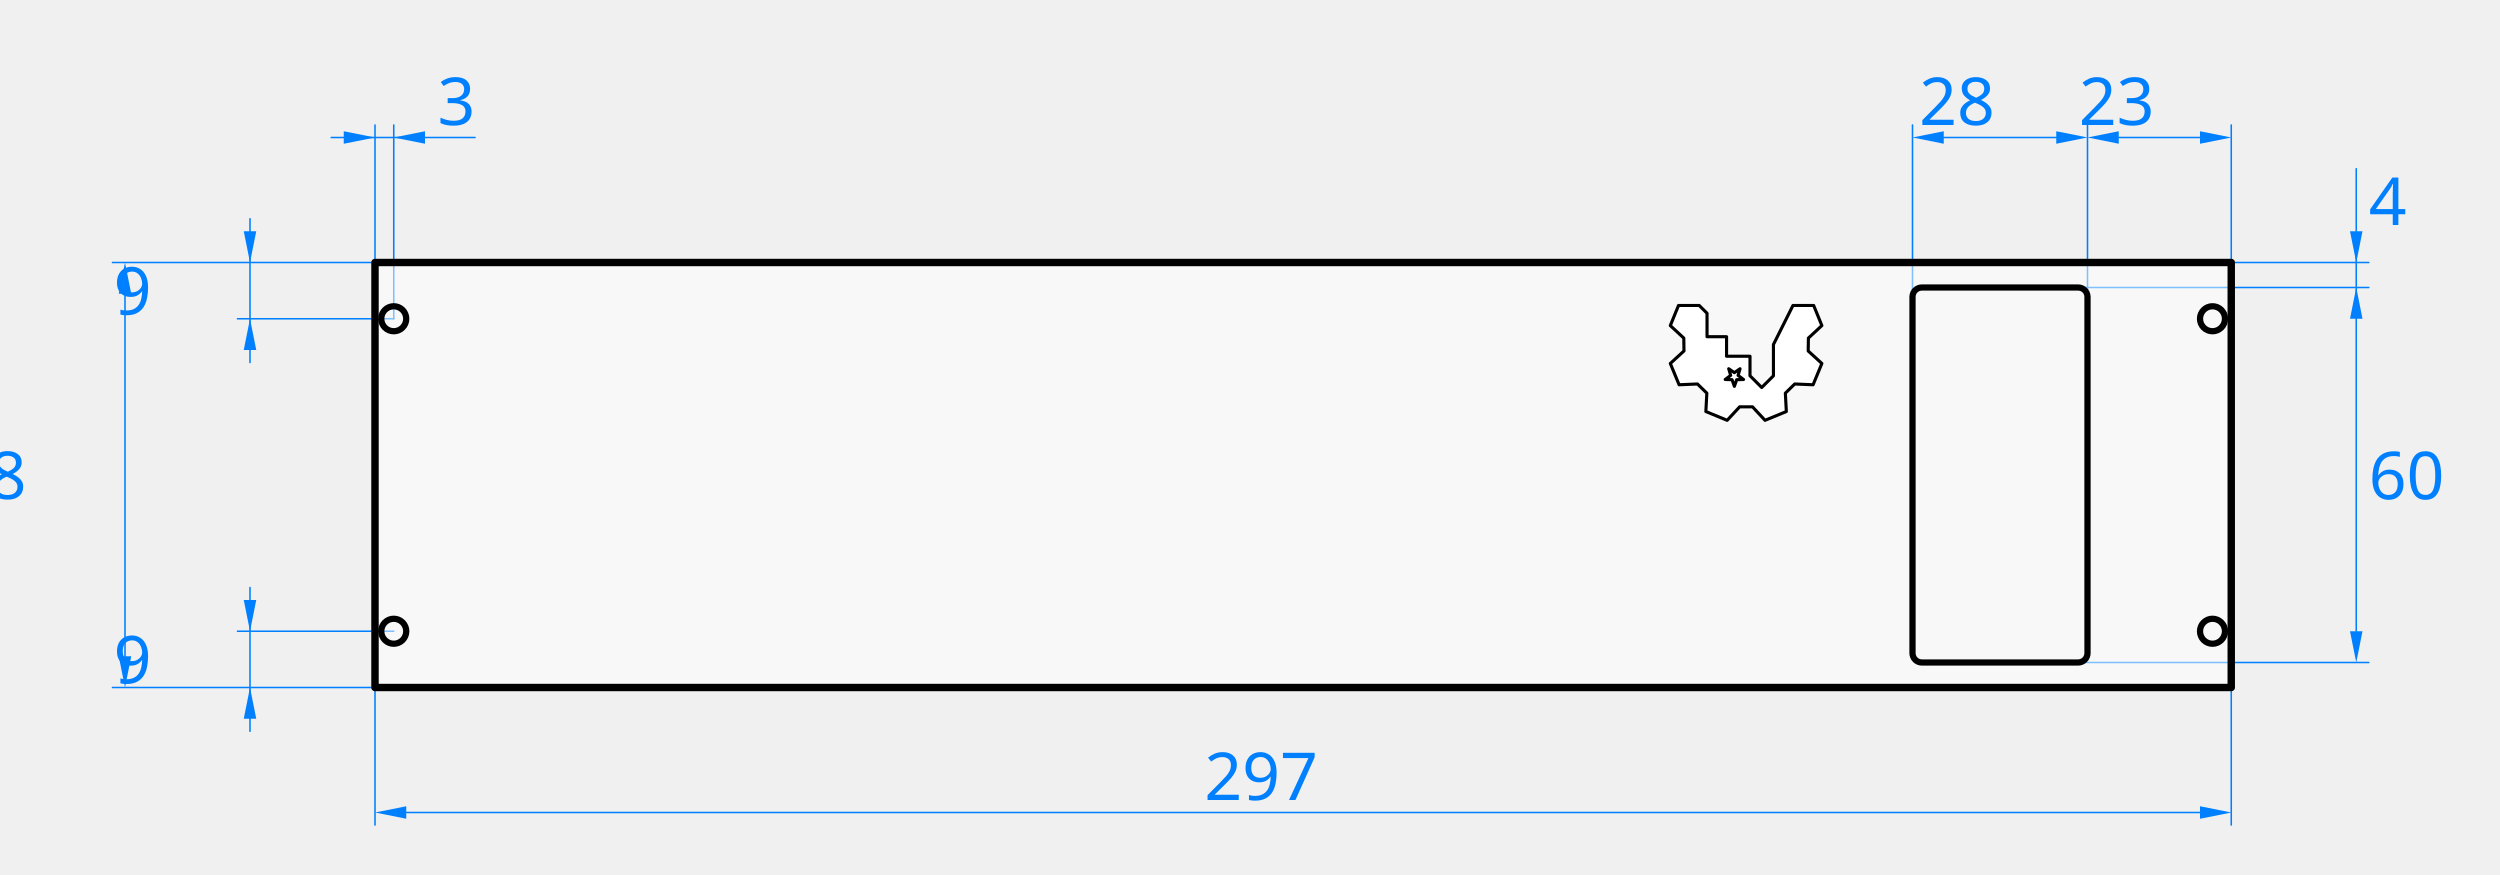
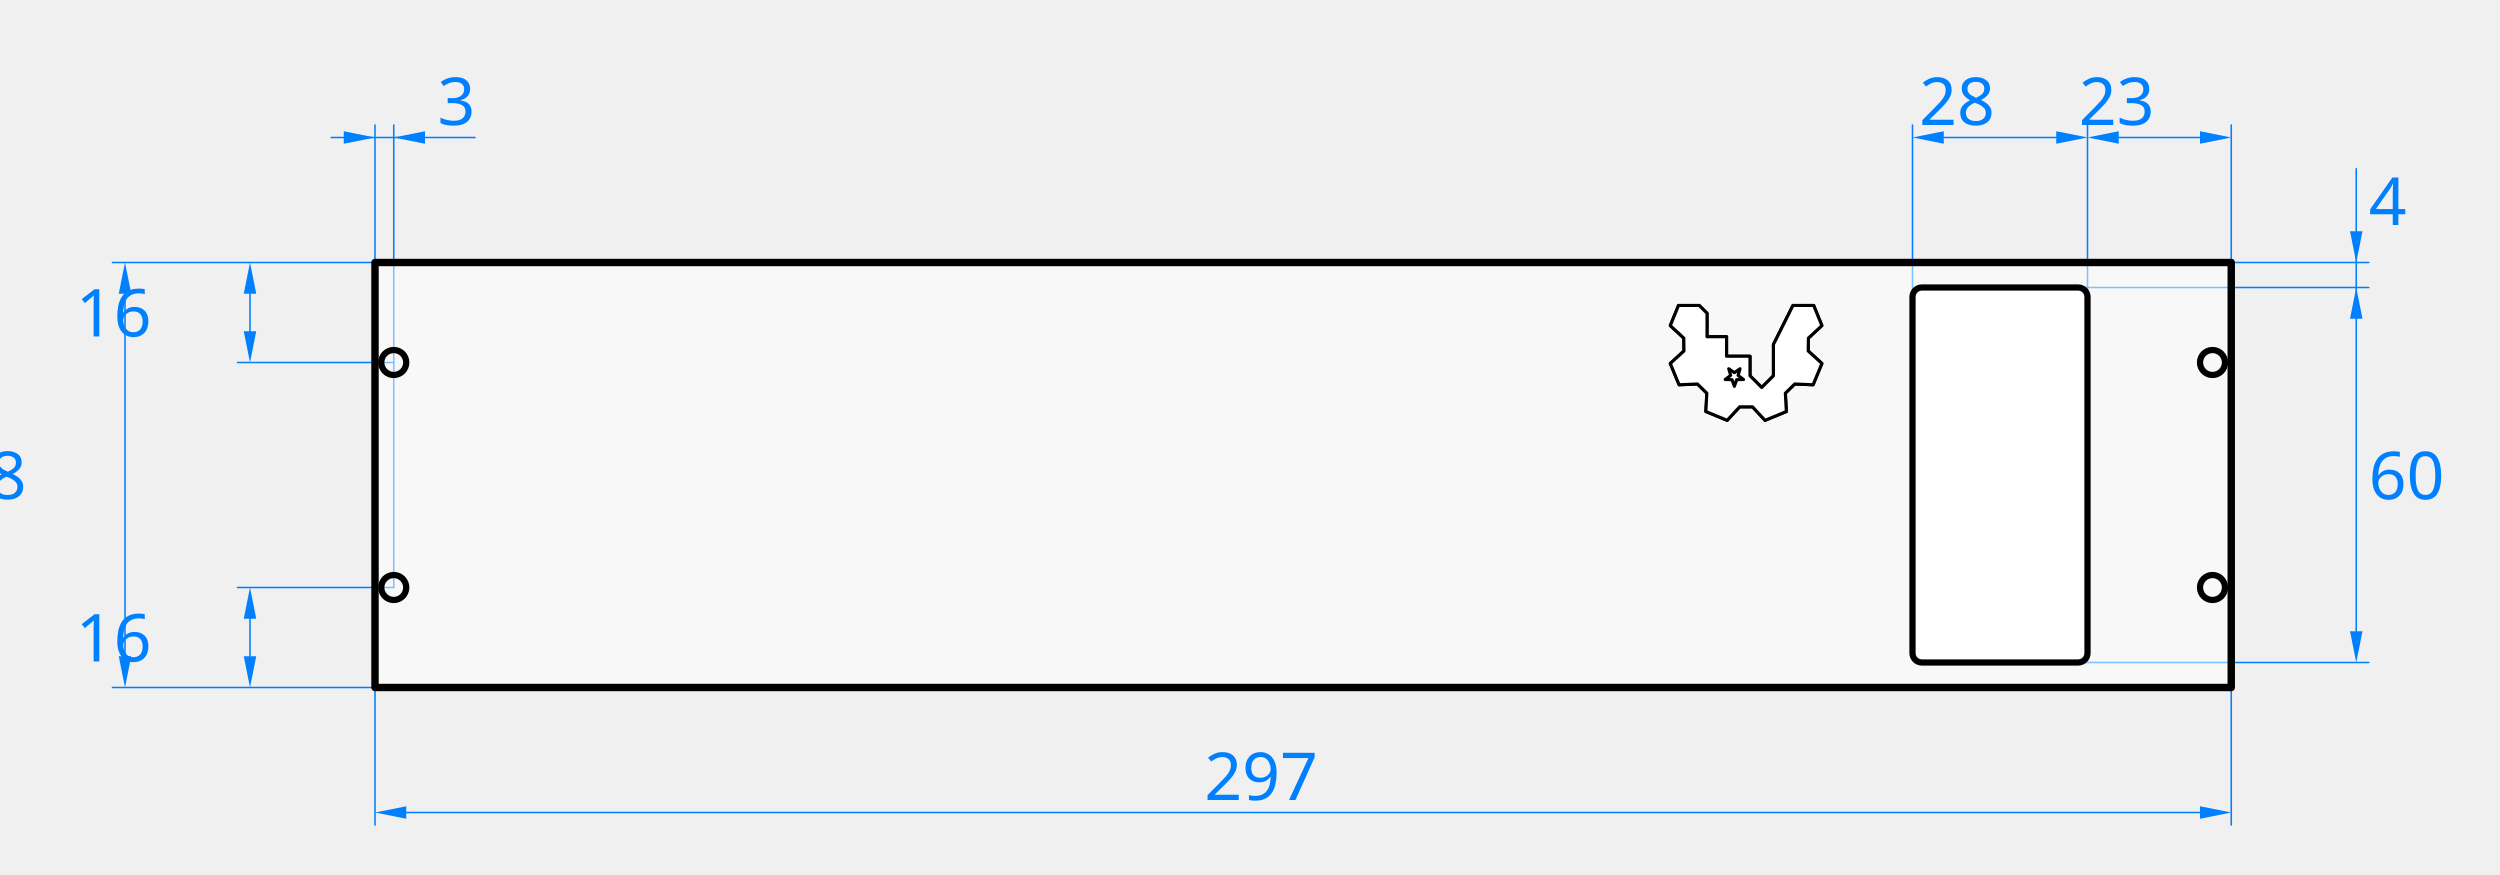
<svg xmlns="http://www.w3.org/2000/svg" width="40cm" height="14cm" id="svg2" version="1.0" viewBox="0 0 1511.811 529.134">
  <defs id="defs4">
    </defs>
  <g id="layer2" style="display:inline" transform="translate(0,-907.0867)">
+     <path style="display:inline;fill:none;fill-opacity:0.502;stroke:#0080ff;stroke-width:0.945;stroke-linecap:round;stroke-linejoin:round;stroke-miterlimit:4;stroke-dasharray:none;stroke-dashoffset:0;stroke-opacity:1" d="m 151.181,1084.725 0,22.677" id="path1723-9-73" />
    <path style="fill:none;fill-opacity:0.502;stroke:#0080ff;stroke-width:0.945;stroke-linecap:round;stroke-linejoin:round;stroke-miterlimit:4;stroke-dasharray:none;stroke-dashoffset:0;stroke-opacity:1" d="m 226.772,1322.835 v 83.15" id="path1723" />
    <path style="display:inline;fill:none;fill-opacity:0.502;stroke:#0080ff;stroke-width:0.945;stroke-linecap:round;stroke-linejoin:round;stroke-miterlimit:4;stroke-dasharray:none;stroke-dashoffset:0;stroke-opacity:1" d="m 1349.291,1322.835 v 83.15" id="path1723-6" />
    <path style="display:inline;fill:none;fill-opacity:0.502;stroke:#0080ff;stroke-width:0.945;stroke-linecap:round;stroke-linejoin:round;stroke-miterlimit:4;stroke-dasharray:none;stroke-dashoffset:0;stroke-opacity:1" d="m 245.669,1398.425 1084.725,1e-4" id="path1723-2" />
    <path style="fill:#0080ff;fill-opacity:1;stroke:none;stroke-width:0.945;stroke-linecap:round;stroke-linejoin:round;stroke-miterlimit:4;stroke-dasharray:none;stroke-dashoffset:0;stroke-opacity:1" d="m 226.772,1398.425 18.898,-3.78 v 7.559 z" id="path1755" />
    <path style="display:inline;fill:#0080ff;fill-opacity:1;stroke:none;stroke-width:0.945;stroke-linecap:round;stroke-linejoin:round;stroke-miterlimit:4;stroke-dasharray:none;stroke-dashoffset:0;stroke-opacity:1" d="m 1349.291,1398.425 -18.898,-3.78 v 7.559 z" id="path1755-9" />
    <text xml:space="preserve" style="font-style:normal;font-variant:normal;font-weight:normal;font-stretch:normal;font-size:40px;line-height:1;font-family:Dosis;-inkscape-font-specification:Dosis;text-align:center;letter-spacing:0px;word-spacing:0px;text-anchor:middle;fill:#0080ff;fill-opacity:1;stroke:none" x="788.632" y="1390.866" id="text1774">
      <tspan id="tspan1772" x="788.632" y="1390.866">297</tspan>
    </text>
    <path style="display:inline;fill:none;fill-opacity:0.502;stroke:#0080ff;stroke-width:0.945;stroke-linecap:round;stroke-linejoin:round;stroke-miterlimit:4;stroke-dasharray:none;stroke-dashoffset:0;stroke-opacity:1" d="M 1432.441,1307.717 H 1258.583" id="path1723-1" />
    <path style="display:inline;fill:none;fill-opacity:0.502;stroke:#0080ff;stroke-width:0.945;stroke-linecap:round;stroke-linejoin:round;stroke-miterlimit:4;stroke-dasharray:none;stroke-dashoffset:0;stroke-opacity:1" d="m 226.772,1065.827 -158.74,-2e-4" id="path1723-1-0" />
    <path style="display:inline;fill:none;fill-opacity:0.502;stroke:#0080ff;stroke-width:0.945;stroke-linecap:round;stroke-linejoin:round;stroke-miterlimit:4;stroke-dasharray:none;stroke-dashoffset:0;stroke-opacity:1" d="m 226.772,1322.835 -158.74,-2e-4" id="path1723-6-2-6" />
    <path style="display:inline;fill:none;fill-opacity:0.502;stroke:#0080ff;stroke-width:0.945;stroke-linecap:round;stroke-linejoin:round;stroke-miterlimit:4;stroke-dasharray:none;stroke-dashoffset:0;stroke-opacity:1" d="m 75.591,1084.725 -3e-6,219.212" id="path1723-2-7-2" />
    <path style="display:inline;fill:#0080ff;fill-opacity:1;stroke:none;stroke-width:0.945;stroke-linecap:round;stroke-linejoin:round;stroke-miterlimit:4;stroke-dasharray:none;stroke-dashoffset:0;stroke-opacity:1" d="m 75.591,1065.827 3.78,18.898 h -7.559 z" id="path1755-0-6" />
    <path style="display:inline;fill:#0080ff;fill-opacity:1;stroke:none;stroke-width:0.945;stroke-linecap:round;stroke-linejoin:round;stroke-miterlimit:4;stroke-dasharray:none;stroke-dashoffset:0;stroke-opacity:1" d="m 75.591,1322.834 3.78,-18.898 h -7.559 z" id="path1755-9-9-1" />
    <text xml:space="preserve" style="font-style:normal;font-variant:normal;font-weight:normal;font-stretch:normal;font-size:40px;line-height:1;font-family:Dosis;-inkscape-font-specification:Dosis;text-align:end;letter-spacing:0px;word-spacing:0px;text-anchor:end;display:inline;fill:#0080ff;fill-opacity:1;stroke:none" x="68.031" y="1208.831" id="text1774-3-8">
      <tspan x="68.031" y="1208.831" id="tspan1833-7">68</tspan>
    </text>
-     <path style="display:inline;fill:#0080ff;fill-opacity:1;stroke:none;stroke-width:0.945;stroke-linecap:round;stroke-linejoin:round;stroke-miterlimit:4;stroke-dasharray:none;stroke-dashoffset:0;stroke-opacity:1" d="m 151.181,1065.827 3.78,-18.898 h -7.559 z" id="path1755-9-9-7" />
-     <text xml:space="preserve" style="font-style:normal;font-variant:normal;font-weight:normal;font-stretch:normal;font-size:40px;line-height:1;font-family:Dosis;-inkscape-font-specification:Dosis;text-align:end;letter-spacing:0px;word-spacing:0px;text-anchor:end;display:inline;fill:#0080ff;fill-opacity:1;stroke:none" x="143.622" y="1097.335" id="text1774-3-0">
-       <tspan x="143.622" y="1097.335" id="tspan1833-9">9</tspan>
+     <path style="display:inline;fill:#0080ff;fill-opacity:1;stroke:none;stroke-width:0.945;stroke-linecap:round;stroke-linejoin:round;stroke-miterlimit:4;stroke-dasharray:none;stroke-dashoffset:0;stroke-opacity:1" d="m 151.181,1126.299 3.78,-18.898 h -7.559 z" id="path1755-9-9-7" />
+     <text xml:space="preserve" style="font-style:normal;font-variant:normal;font-weight:normal;font-stretch:normal;font-size:40px;line-height:1;font-family:Dosis;-inkscape-font-specification:Dosis;text-align:end;letter-spacing:0px;word-spacing:0px;text-anchor:end;display:inline;fill:#0080ff;fill-opacity:1;stroke:none" x="143.622" y="1110.563" id="text1774-3-0">
+       <tspan x="143.622" y="1110.563" id="tspan1833-9">16</tspan>
    </text>
-     <path style="display:inline;fill:#0080ff;fill-opacity:1;stroke:none;stroke-width:0.945;stroke-linecap:round;stroke-linejoin:round;stroke-miterlimit:4;stroke-dasharray:none;stroke-dashoffset:0;stroke-opacity:1" d="m 151.181,1099.843 3.78,18.898 h -7.559 z" id="path1755-0-61-3" />
-     <path style="display:inline;fill:none;fill-opacity:0.502;stroke:#0080ff;stroke-width:0.945;stroke-linecap:round;stroke-linejoin:round;stroke-miterlimit:4;stroke-dasharray:none;stroke-dashoffset:0;stroke-opacity:1" d="m 238.11,1099.843 h -94.488" id="path1723-6-2-62-2-7" />
-     <path style="display:inline;fill:none;fill-opacity:0.502;stroke:#0080ff;stroke-width:0.945;stroke-linecap:round;stroke-linejoin:round;stroke-miterlimit:4;stroke-dasharray:none;stroke-dashoffset:0;stroke-opacity:1" d="m 151.181,1039.37 v 86.929" id="path1723-9-73" />
-     <path style="display:inline;fill:#0080ff;fill-opacity:1;stroke:none;stroke-width:0.945;stroke-linecap:round;stroke-linejoin:round;stroke-miterlimit:4;stroke-dasharray:none;stroke-dashoffset:0;stroke-opacity:1" d="m 151.181,1288.819 3.78,-18.898 h -7.559 z" id="path1755-9-9-7-3" />
-     <text xml:space="preserve" style="font-style:normal;font-variant:normal;font-weight:normal;font-stretch:normal;font-size:40px;line-height:1;font-family:Dosis;-inkscape-font-specification:Dosis;text-align:end;letter-spacing:0px;word-spacing:0px;text-anchor:end;display:inline;fill:#0080ff;fill-opacity:1;stroke:none" x="143.622" y="1320.327" id="text1774-3-0-6">
-       <tspan x="143.622" y="1320.327" id="tspan1833-9-7">9</tspan>
-     </text>
-     <path style="display:inline;fill:#0080ff;fill-opacity:1;stroke:none;stroke-width:0.945;stroke-linecap:round;stroke-linejoin:round;stroke-miterlimit:4;stroke-dasharray:none;stroke-dashoffset:0;stroke-opacity:1" d="m 151.181,1322.835 3.78,18.898 h -7.559 z" id="path1755-0-61-3-5" />
-     <path style="display:inline;fill:none;fill-opacity:0.502;stroke:#0080ff;stroke-width:0.945;stroke-linecap:round;stroke-linejoin:round;stroke-miterlimit:4;stroke-dasharray:none;stroke-dashoffset:0;stroke-opacity:1" d="m 238.11,1288.819 h -94.488" id="path1723-6-2-62-2-7-3" />
-     <path style="display:inline;fill:none;fill-opacity:0.502;stroke:#0080ff;stroke-width:0.945;stroke-linecap:round;stroke-linejoin:round;stroke-miterlimit:4;stroke-dasharray:none;stroke-dashoffset:0;stroke-opacity:1" d="m 151.181,1262.362 v 86.929" id="path1723-9-73-5" />
+     <path style="display:inline;fill:#0080ff;fill-opacity:1;stroke:none;stroke-width:0.945;stroke-linecap:round;stroke-linejoin:round;stroke-miterlimit:4;stroke-dasharray:none;stroke-dashoffset:0;stroke-opacity:1" d="m 151.181,1065.827 3.78,18.898 h -7.559 z" id="path1755-0-61-3" />
+     <path style="display:inline;fill:none;fill-opacity:0.502;stroke:#0080ff;stroke-width:0.945;stroke-linecap:round;stroke-linejoin:round;stroke-miterlimit:4;stroke-dasharray:none;stroke-dashoffset:0;stroke-opacity:1" d="m 238.11,1126.299 h -94.488" id="path1723-6-2-62-2-7" />
+     <path style="display:inline;fill:none;fill-opacity:0.502;stroke:#0080ff;stroke-width:0.945;stroke-linecap:round;stroke-linejoin:round;stroke-miterlimit:4;stroke-dasharray:none;stroke-dashoffset:0;stroke-opacity:1" d="m 238.11,1262.362 h -94.488" id="path1723-6-2-62-2-7-3" />
    <path style="display:inline;fill:none;fill-opacity:0.502;stroke:#0080ff;stroke-width:0.945;stroke-linecap:round;stroke-linejoin:round;stroke-miterlimit:4;stroke-dasharray:none;stroke-dashoffset:0;stroke-opacity:1" d="m 200.315,990.236 h 86.929" id="path1723-2-2-2-8-0-6" />
    <path style="display:inline;fill:#0080ff;fill-opacity:1;stroke:none;stroke-width:0.945;stroke-linecap:round;stroke-linejoin:round;stroke-miterlimit:4;stroke-dasharray:none;stroke-dashoffset:0;stroke-opacity:1" d="m 238.11,990.236 18.898,-3.78 v 7.559 z" id="path1755-3-9-4-6-2" />
    <path style="display:inline;fill:#0080ff;fill-opacity:1;stroke:none;stroke-width:0.945;stroke-linecap:round;stroke-linejoin:round;stroke-miterlimit:4;stroke-dasharray:none;stroke-dashoffset:0;stroke-opacity:1" d="m 226.772,990.236 -18.898,-3.78 v 7.559 z" id="path1755-9-7-3-5-3-9" />
    <text xml:space="preserve" style="font-style:normal;font-variant:normal;font-weight:normal;font-stretch:normal;font-size:40px;line-height:1;font-family:Dosis;-inkscape-font-specification:Dosis;text-align:start;letter-spacing:0px;word-spacing:0px;text-anchor:start;display:inline;fill:#0080ff;fill-opacity:1;stroke:none" x="264.567" y="982.677" id="text1774-5-1-0-2-1">
      <tspan id="tspan1772-9-94-3-0-2" x="264.567" y="982.677">3</tspan>
    </text>
-     <path style="display:inline;fill:none;fill-opacity:0.502;stroke:#0080ff;stroke-width:0.945;stroke-linecap:round;stroke-linejoin:round;stroke-miterlimit:4;stroke-dasharray:none;stroke-dashoffset:0;stroke-opacity:1" d="M 238.11,982.677 V 1099.843" id="path1723-7" />
+     <path style="display:inline;fill:none;fill-opacity:0.502;stroke:#0080ff;stroke-width:0.945;stroke-linecap:round;stroke-linejoin:round;stroke-miterlimit:4;stroke-dasharray:none;stroke-dashoffset:0;stroke-opacity:1" d="m 238.11,982.677 0,279.685" id="path1723-7" />
    <path style="display:inline;fill:none;fill-opacity:0.502;stroke:#0080ff;stroke-width:0.945;stroke-linecap:round;stroke-linejoin:round;stroke-miterlimit:4;stroke-dasharray:none;stroke-dashoffset:0;stroke-opacity:1" d="M 1432.441,1080.945 H 1258.583" id="path1723-6-2-62-2-7-36" />
    <path style="display:inline;fill:none;fill-opacity:0.502;stroke:#0080ff;stroke-width:0.945;stroke-linecap:round;stroke-linejoin:round;stroke-miterlimit:4;stroke-dasharray:none;stroke-dashoffset:0;stroke-opacity:1" d="m 226.772,982.677 v 83.15" id="path1723-7-7" />
    <path style="display:inline;fill:none;fill-opacity:0.502;stroke:#0080ff;stroke-width:0.945;stroke-linecap:round;stroke-linejoin:round;stroke-miterlimit:4;stroke-dasharray:none;stroke-dashoffset:0;stroke-opacity:1" d="M 1262.362,982.677 V 1084.725" id="path1723-6-3" />
    <path style="display:inline;fill:#0080ff;fill-opacity:1;stroke:none;stroke-width:0.945;stroke-linecap:round;stroke-linejoin:round;stroke-miterlimit:4;stroke-dasharray:none;stroke-dashoffset:0;stroke-opacity:1" d="m 1262.362,990.236 -18.898,-3.78 v 7.559 z" id="path1755-9-6" />
    <path style="display:inline;fill:none;fill-opacity:0.502;stroke:#0080ff;stroke-width:0.945;stroke-linecap:round;stroke-linejoin:round;stroke-miterlimit:4;stroke-dasharray:none;stroke-dashoffset:0;stroke-opacity:1" d="M 1156.535,982.677 V 1084.725" id="path1723-6-3-7" />
    <path style="display:inline;fill:#0080ff;fill-opacity:1;stroke:none;stroke-width:0.945;stroke-linecap:round;stroke-linejoin:round;stroke-miterlimit:4;stroke-dasharray:none;stroke-dashoffset:0;stroke-opacity:1" d="m 1156.535,990.236 18.898,-3.78 v 7.559 z" id="path1755-9-6-5" />
    <path style="display:inline;fill:none;fill-opacity:0.502;stroke:#0080ff;stroke-width:0.945;stroke-linecap:round;stroke-linejoin:round;stroke-miterlimit:4;stroke-dasharray:none;stroke-dashoffset:0;stroke-opacity:1" d="m 1243.465,990.236 h -68.031" id="path1723-6-2-62-2-7-36-3" />
    <path style="display:inline;fill:none;fill-opacity:0.502;stroke:#0080ff;stroke-width:0.945;stroke-linecap:round;stroke-linejoin:round;stroke-miterlimit:4;stroke-dasharray:none;stroke-dashoffset:0;stroke-opacity:1" d="M 1349.291,982.677 V 1084.725" id="path1723-6-3-5" />
    <path style="display:inline;fill:#0080ff;fill-opacity:1;stroke:none;stroke-width:0.945;stroke-linecap:round;stroke-linejoin:round;stroke-miterlimit:4;stroke-dasharray:none;stroke-dashoffset:0;stroke-opacity:1" d="m 1349.291,990.236 -18.898,-3.78 v 7.559 z" id="path1755-9-6-6" />
    <path style="display:inline;fill:#0080ff;fill-opacity:1;stroke:none;stroke-width:0.945;stroke-linecap:round;stroke-linejoin:round;stroke-miterlimit:4;stroke-dasharray:none;stroke-dashoffset:0;stroke-opacity:1" d="m 1262.362,990.236 18.898,-3.78 v 7.559 z" id="path1755-9-6-5-2" />
    <path style="display:inline;fill:none;fill-opacity:0.502;stroke:#0080ff;stroke-width:0.945;stroke-linecap:round;stroke-linejoin:round;stroke-miterlimit:4;stroke-dasharray:none;stroke-dashoffset:0;stroke-opacity:1" d="m 1330.394,990.236 -49.134,10e-6" id="path1723-6-2-62-2-7-36-3-9" />
    <text xml:space="preserve" style="font-style:normal;font-variant:normal;font-weight:normal;font-stretch:normal;font-size:40px;line-height:1;font-family:Dosis;-inkscape-font-specification:Dosis;text-align:center;letter-spacing:0px;word-spacing:0px;text-anchor:middle;display:inline;fill:#0080ff;fill-opacity:1;stroke:none" x="1209.449" y="982.677" id="text1774-1">
      <tspan id="tspan1772-2" x="1209.449" y="982.677">28</tspan>
    </text>
    <text xml:space="preserve" style="font-style:normal;font-variant:normal;font-weight:normal;font-stretch:normal;font-size:40px;line-height:1;font-family:Dosis;-inkscape-font-specification:Dosis;text-align:center;letter-spacing:0px;word-spacing:0px;text-anchor:middle;display:inline;fill:#0080ff;fill-opacity:1;stroke:none" x="1306.007" y="982.677" id="text1774-7">
      <tspan id="tspan1772-0" x="1306.007" y="982.677">23</tspan>
    </text>
    <path style="display:inline;fill:#0080ff;fill-opacity:1;stroke:none;stroke-width:0.945;stroke-linecap:round;stroke-linejoin:round;stroke-miterlimit:4;stroke-dasharray:none;stroke-dashoffset:0;stroke-opacity:1" d="m 1424.882,1065.827 3.78,-18.898 h -7.559 z" id="path1755-9-9-7-9" />
    <text xml:space="preserve" style="font-style:normal;font-variant:normal;font-weight:normal;font-stretch:normal;font-size:40px;line-height:1;font-family:Dosis;-inkscape-font-specification:Dosis;text-align:start;letter-spacing:0px;word-spacing:0px;text-anchor:start;display:inline;fill:#0080ff;fill-opacity:1;stroke:none" x="1432.441" y="1043.15" id="text1774-3-0-3">
      <tspan x="1432.441" y="1043.15" id="tspan1833-9-6">4</tspan>
    </text>
    <path style="display:inline;fill:#0080ff;fill-opacity:1;stroke:none;stroke-width:0.945;stroke-linecap:round;stroke-linejoin:round;stroke-miterlimit:4;stroke-dasharray:none;stroke-dashoffset:0;stroke-opacity:1" d="m 1424.882,1080.945 3.78,18.898 h -7.559 z" id="path1755-0-61-3-0" />
    <path style="display:inline;fill:none;fill-opacity:0.502;stroke:#0080ff;stroke-width:0.945;stroke-linecap:round;stroke-linejoin:round;stroke-miterlimit:4;stroke-dasharray:none;stroke-dashoffset:0;stroke-opacity:1" d="m 1432.441,1065.827 h -83.15" id="path1723-6-2-62-2-7-6" />
    <path style="display:inline;fill:none;fill-opacity:0.502;stroke:#0080ff;stroke-width:0.945;stroke-linecap:round;stroke-linejoin:round;stroke-miterlimit:4;stroke-dasharray:none;stroke-dashoffset:0;stroke-opacity:1" d="M 1424.882,1009.134 V 1288.819" id="path1723-9-73-2" />
    <path style="display:inline;fill:#0080ff;fill-opacity:1;stroke:none;stroke-width:0.945;stroke-linecap:round;stroke-linejoin:round;stroke-miterlimit:4;stroke-dasharray:none;stroke-dashoffset:0;stroke-opacity:1" d="m 1424.882,1307.717 3.78,-18.898 h -7.559 z" id="path1755-9-9-7-9-6" />
    <text xml:space="preserve" style="font-style:normal;font-variant:normal;font-weight:normal;font-stretch:normal;font-size:40px;line-height:1;font-family:Dosis;-inkscape-font-specification:Dosis;text-align:start;letter-spacing:0px;word-spacing:0px;text-anchor:start;display:inline;fill:#0080ff;fill-opacity:1;stroke:none" x="1432.441" y="1208.951" id="text1774-3-0-3-1">
      <tspan x="1432.441" y="1208.951" id="tspan1833-9-6-8">60</tspan>
    </text>
+     <path style="display:inline;fill:none;fill-opacity:0.502;stroke:#0080ff;stroke-width:0.945;stroke-linecap:round;stroke-linejoin:round;stroke-miterlimit:4;stroke-dasharray:none;stroke-dashoffset:0;stroke-opacity:1" d="m 151.181,1281.26 v 22.677" id="path1723-9-73-5" />
+     <path style="display:inline;fill:#0080ff;fill-opacity:1;stroke:none;stroke-width:0.945;stroke-linecap:round;stroke-linejoin:round;stroke-miterlimit:4;stroke-dasharray:none;stroke-dashoffset:0;stroke-opacity:1" d="m 151.181,1322.835 3.78,-18.898 h -7.559 z" id="path1755-9-9-7-3" />
+     <text xml:space="preserve" style="font-style:normal;font-variant:normal;font-weight:normal;font-stretch:normal;font-size:40px;line-height:1;font-family:Dosis;-inkscape-font-specification:Dosis;text-align:end;letter-spacing:0px;word-spacing:0px;text-anchor:end;display:inline;fill:#0080ff;fill-opacity:1;stroke:none" x="143.622" y="1307.099" id="text1774-3-0-5">
+       <tspan x="143.622" y="1307.099" id="tspan1833-9-62">16</tspan>
+     </text>
+     <path style="display:inline;fill:#0080ff;fill-opacity:1;stroke:none;stroke-width:0.945;stroke-linecap:round;stroke-linejoin:round;stroke-miterlimit:4;stroke-dasharray:none;stroke-dashoffset:0;stroke-opacity:1" d="m 151.181,1262.362 3.78,18.898 h -7.559 z" id="path1755-0-61-3-9" />
  </g>
  <g style="display:inline" transform="translate(0,-37.79541)" id="g1352">
    <rect y="-1625.197" x="2154.331" height="2229.921" width="793.701" id="rect1136" style="display:inline;fill:none;fill-opacity:1;stroke:none;stroke-width:3.78;stroke-linecap:round;stroke-linejoin:round;stroke-miterlimit:4;stroke-dasharray:none;stroke-dashoffset:0;stroke-opacity:1" />
-     <g transform="translate(0,-453.5432)" style="display:inline" id="g902">
-       <rect style="display:inline;fill:#ffffff;fill-opacity:0.502;stroke:#000000;stroke-width:4.495;stroke-linecap:round;stroke-linejoin:round;stroke-miterlimit:4;stroke-dasharray:none;stroke-dashoffset:0;stroke-opacity:1" id="rect1128" width="1122.52" height="257.008" x="226.772" y="650.079" />
-       <rect style="display:inline;opacity:1;fill:none;fill-opacity:1;stroke:#000000;stroke-width:3.78;stroke-linecap:round;stroke-linejoin:round;stroke-miterlimit:4;stroke-dasharray:none;stroke-dashoffset:0;stroke-opacity:1;paint-order:fill markers stroke" id="rect1130" width="105.827" height="226.772" x="1156.535" y="665.197" ry="5.669" />
-       <circle style="color:#000000;clip-rule:nonzero;display:inline;overflow:visible;visibility:visible;opacity:1;isolation:auto;mix-blend-mode:normal;color-interpolation:sRGB;color-interpolation-filters:linearRGB;solid-color:#000000;solid-opacity:1;fill:none;fill-opacity:1;fill-rule:nonzero;stroke:#000000;stroke-width:3.78;stroke-linecap:round;stroke-linejoin:round;stroke-miterlimit:4;stroke-dasharray:none;stroke-dashoffset:0;stroke-opacity:1;color-rendering:auto;image-rendering:auto;shape-rendering:auto;text-rendering:auto;enable-background:accumulate" id="circle1242" cx="-238.11" cy="873.071" transform="scale(-1,1)" r="7.559" />
-       <circle style="color:#000000;clip-rule:nonzero;display:inline;overflow:visible;visibility:visible;opacity:1;isolation:auto;mix-blend-mode:normal;color-interpolation:sRGB;color-interpolation-filters:linearRGB;solid-color:#000000;solid-opacity:1;fill:none;fill-opacity:1;fill-rule:nonzero;stroke:#000000;stroke-width:3.78;stroke-linecap:round;stroke-linejoin:round;stroke-miterlimit:4;stroke-dasharray:none;stroke-dashoffset:0;stroke-opacity:1;color-rendering:auto;image-rendering:auto;shape-rendering:auto;text-rendering:auto;enable-background:accumulate" id="circle1244" cx="-238.11" cy="-684.095" transform="scale(-1)" r="7.559" />
-       <circle style="color:#000000;clip-rule:nonzero;display:inline;overflow:visible;visibility:visible;opacity:1;isolation:auto;mix-blend-mode:normal;color-interpolation:sRGB;color-interpolation-filters:linearRGB;solid-color:#000000;solid-opacity:1;fill:none;fill-opacity:1;fill-rule:nonzero;stroke:#000000;stroke-width:3.78;stroke-linecap:round;stroke-linejoin:round;stroke-miterlimit:4;stroke-dasharray:none;stroke-dashoffset:0;stroke-opacity:1;color-rendering:auto;image-rendering:auto;shape-rendering:auto;text-rendering:auto;enable-background:accumulate" id="circle1246" cx="-1337.953" cy="873.071" transform="scale(-1,1)" r="7.559" />
-       <circle style="color:#000000;clip-rule:nonzero;display:inline;overflow:visible;visibility:visible;opacity:1;isolation:auto;mix-blend-mode:normal;color-interpolation:sRGB;color-interpolation-filters:linearRGB;solid-color:#000000;solid-opacity:1;fill:none;fill-opacity:1;fill-rule:nonzero;stroke:#000000;stroke-width:3.78;stroke-linecap:round;stroke-linejoin:round;stroke-miterlimit:4;stroke-dasharray:none;stroke-dashoffset:0;stroke-opacity:1;color-rendering:auto;image-rendering:auto;shape-rendering:auto;text-rendering:auto;enable-background:accumulate" id="circle1248" cx="-1337.953" cy="-684.095" transform="scale(-1)" r="7.559" />
+     <g id="g921" transform="translate(37.79525,234.3307)">
+       <rect style="display:inline;fill:#ffffff;fill-opacity:0.502;stroke:#000000;stroke-width:4.495;stroke-linecap:round;stroke-linejoin:round;stroke-miterlimit:4;stroke-dasharray:none;stroke-dashoffset:0;stroke-opacity:1" id="rect1128" width="1122.52" height="257.008" x="188.976" y="-37.795" />
+       <rect style="display:inline;opacity:1;fill:#ffffff;fill-opacity:1;stroke:#000000;stroke-width:3.78;stroke-linecap:round;stroke-linejoin:round;stroke-miterlimit:4;stroke-dasharray:none;stroke-dashoffset:0;stroke-opacity:1;paint-order:fill markers stroke" id="rect1130" width="105.827" height="226.772" x="1118.74" y="-22.677" ry="5.669" />
+       <g id="g1245" style="display:inline" transform="translate(-302.3622,-302.3621)">
+         <circle r="7.559" transform="scale(-1,1)" cy="461.102" cx="-502.677" id="circle1242" style="color:#000000;clip-rule:nonzero;display:inline;overflow:visible;visibility:visible;opacity:1;isolation:auto;mix-blend-mode:normal;color-interpolation:sRGB;color-interpolation-filters:linearRGB;solid-color:#000000;solid-opacity:1;fill:none;fill-opacity:1;fill-rule:nonzero;stroke:#000000;stroke-width:3.78;stroke-linecap:round;stroke-linejoin:round;stroke-miterlimit:4;stroke-dasharray:none;stroke-dashoffset:0;stroke-opacity:1;color-rendering:auto;image-rendering:auto;shape-rendering:auto;text-rendering:auto;enable-background:accumulate" />
+         <circle r="7.559" transform="scale(-1)" cy="-325.039" cx="-502.677" id="circle1244" style="color:#000000;clip-rule:nonzero;display:inline;overflow:visible;visibility:visible;opacity:1;isolation:auto;mix-blend-mode:normal;color-interpolation:sRGB;color-interpolation-filters:linearRGB;solid-color:#000000;solid-opacity:1;fill:none;fill-opacity:1;fill-rule:nonzero;stroke:#000000;stroke-width:3.78;stroke-linecap:round;stroke-linejoin:round;stroke-miterlimit:4;stroke-dasharray:none;stroke-dashoffset:0;stroke-opacity:1;color-rendering:auto;image-rendering:auto;shape-rendering:auto;text-rendering:auto;enable-background:accumulate" />
+         <circle r="7.559" transform="scale(-1,1)" cy="461.102" cx="-1602.52" id="circle1246" style="color:#000000;clip-rule:nonzero;display:inline;overflow:visible;visibility:visible;opacity:1;isolation:auto;mix-blend-mode:normal;color-interpolation:sRGB;color-interpolation-filters:linearRGB;solid-color:#000000;solid-opacity:1;fill:none;fill-opacity:1;fill-rule:nonzero;stroke:#000000;stroke-width:3.78;stroke-linecap:round;stroke-linejoin:round;stroke-miterlimit:4;stroke-dasharray:none;stroke-dashoffset:0;stroke-opacity:1;color-rendering:auto;image-rendering:auto;shape-rendering:auto;text-rendering:auto;enable-background:accumulate" />
+         <circle r="7.559" transform="scale(-1)" cy="-325.039" cx="-1602.52" id="circle1248" style="color:#000000;clip-rule:nonzero;display:inline;overflow:visible;visibility:visible;opacity:1;isolation:auto;mix-blend-mode:normal;color-interpolation:sRGB;color-interpolation-filters:linearRGB;solid-color:#000000;solid-opacity:1;fill:none;fill-opacity:1;fill-rule:nonzero;stroke:#000000;stroke-width:3.78;stroke-linecap:round;stroke-linejoin:round;stroke-miterlimit:4;stroke-dasharray:none;stroke-dashoffset:0;stroke-opacity:1;color-rendering:auto;image-rendering:auto;shape-rendering:auto;text-rendering:auto;enable-background:accumulate" />
+       </g>
+       <g transform="translate(436.1811,-244.7243)" id="g1513-3" style="display:inline">
+         <path id="gear-6" d="M 622.795,232.913 H 610.276 l -11.811,23.622 v 18.898 l -7.087,7.087 -7.087,-7.087 V 263.622 H 570.118 V 251.811 H 558.307 v -14.173 l -4.724,-4.724 H 541.063 l -4.961,12.165 8.15,7.559 0.118,7.795 -8.268,7.559 5.315,12.874 11.102,-0.472 5.669,5.551 -0.591,11.102 12.874,5.315 7.559,-8.15 h 7.795 l 7.559,8.15 12.874,-5.315 -0.591,-11.102 5.669,-5.551 11.102,0.472 5.315,-12.874 -8.268,-7.559 0.118,-7.795 8.15,-7.559 z" style="display:inline;opacity:1;fill:#ffffff;fill-opacity:1;stroke:#000000;stroke-width:1.89;stroke-linecap:round;stroke-linejoin:round;stroke-miterlimit:4;stroke-dasharray:none;stroke-dashoffset:0;stroke-opacity:1" />
+         <path id="star-7" d="m 574.843,281.811 1.417,-4.016 4.134,-0.118 -3.307,-2.48 1.181,-4.016 -3.425,2.362 -3.425,-2.362 1.181,4.016 -3.307,2.48 4.134,0.118 z" style="display:inline;opacity:1;fill:#ffffff;fill-opacity:1;stroke:#000000;stroke-width:1.89;stroke-linecap:round;stroke-linejoin:round;stroke-miterlimit:4;stroke-dasharray:none;stroke-dashoffset:0;stroke-opacity:1" />
+       </g>
    </g>
  </g>
  <g id="layer1" style="display:inline" transform="translate(0,-491.3386)">
    <g style="display:inline" id="g1513" transform="translate(473.9763,443.1497)">
      <path style="display:inline;opacity:1;fill:#ffffff;fill-opacity:1;stroke:#000000;stroke-width:1.89;stroke-linecap:round;stroke-linejoin:round;stroke-miterlimit:4;stroke-dasharray:none;stroke-dashoffset:0;stroke-opacity:1" d="M 622.795,232.913 H 610.276 l -11.811,23.622 v 18.898 l -7.087,7.087 -7.087,-7.087 V 263.622 H 570.118 V 251.811 H 558.307 v -14.173 l -4.724,-4.724 H 541.063 l -4.961,12.165 8.15,7.559 0.118,7.795 -8.268,7.559 5.315,12.874 11.102,-0.472 5.669,5.551 -0.591,11.102 12.874,5.315 7.559,-8.15 h 7.795 l 7.559,8.15 12.874,-5.315 -0.591,-11.102 5.669,-5.551 11.102,0.472 5.315,-12.874 -8.268,-7.559 0.118,-7.795 8.15,-7.559 z" id="gear" />
      <path style="display:inline;opacity:1;fill:#ffffff;fill-opacity:1;stroke:#000000;stroke-width:1.89;stroke-linecap:round;stroke-linejoin:round;stroke-miterlimit:4;stroke-dasharray:none;stroke-dashoffset:0;stroke-opacity:1" d="m 574.843,281.811 1.417,-4.016 4.134,-0.118 -3.307,-2.48 1.181,-4.016 -3.425,2.362 -3.425,-2.362 1.181,4.016 -3.307,2.48 4.134,0.118 z" id="star" />
    </g>
  </g>
</svg>
